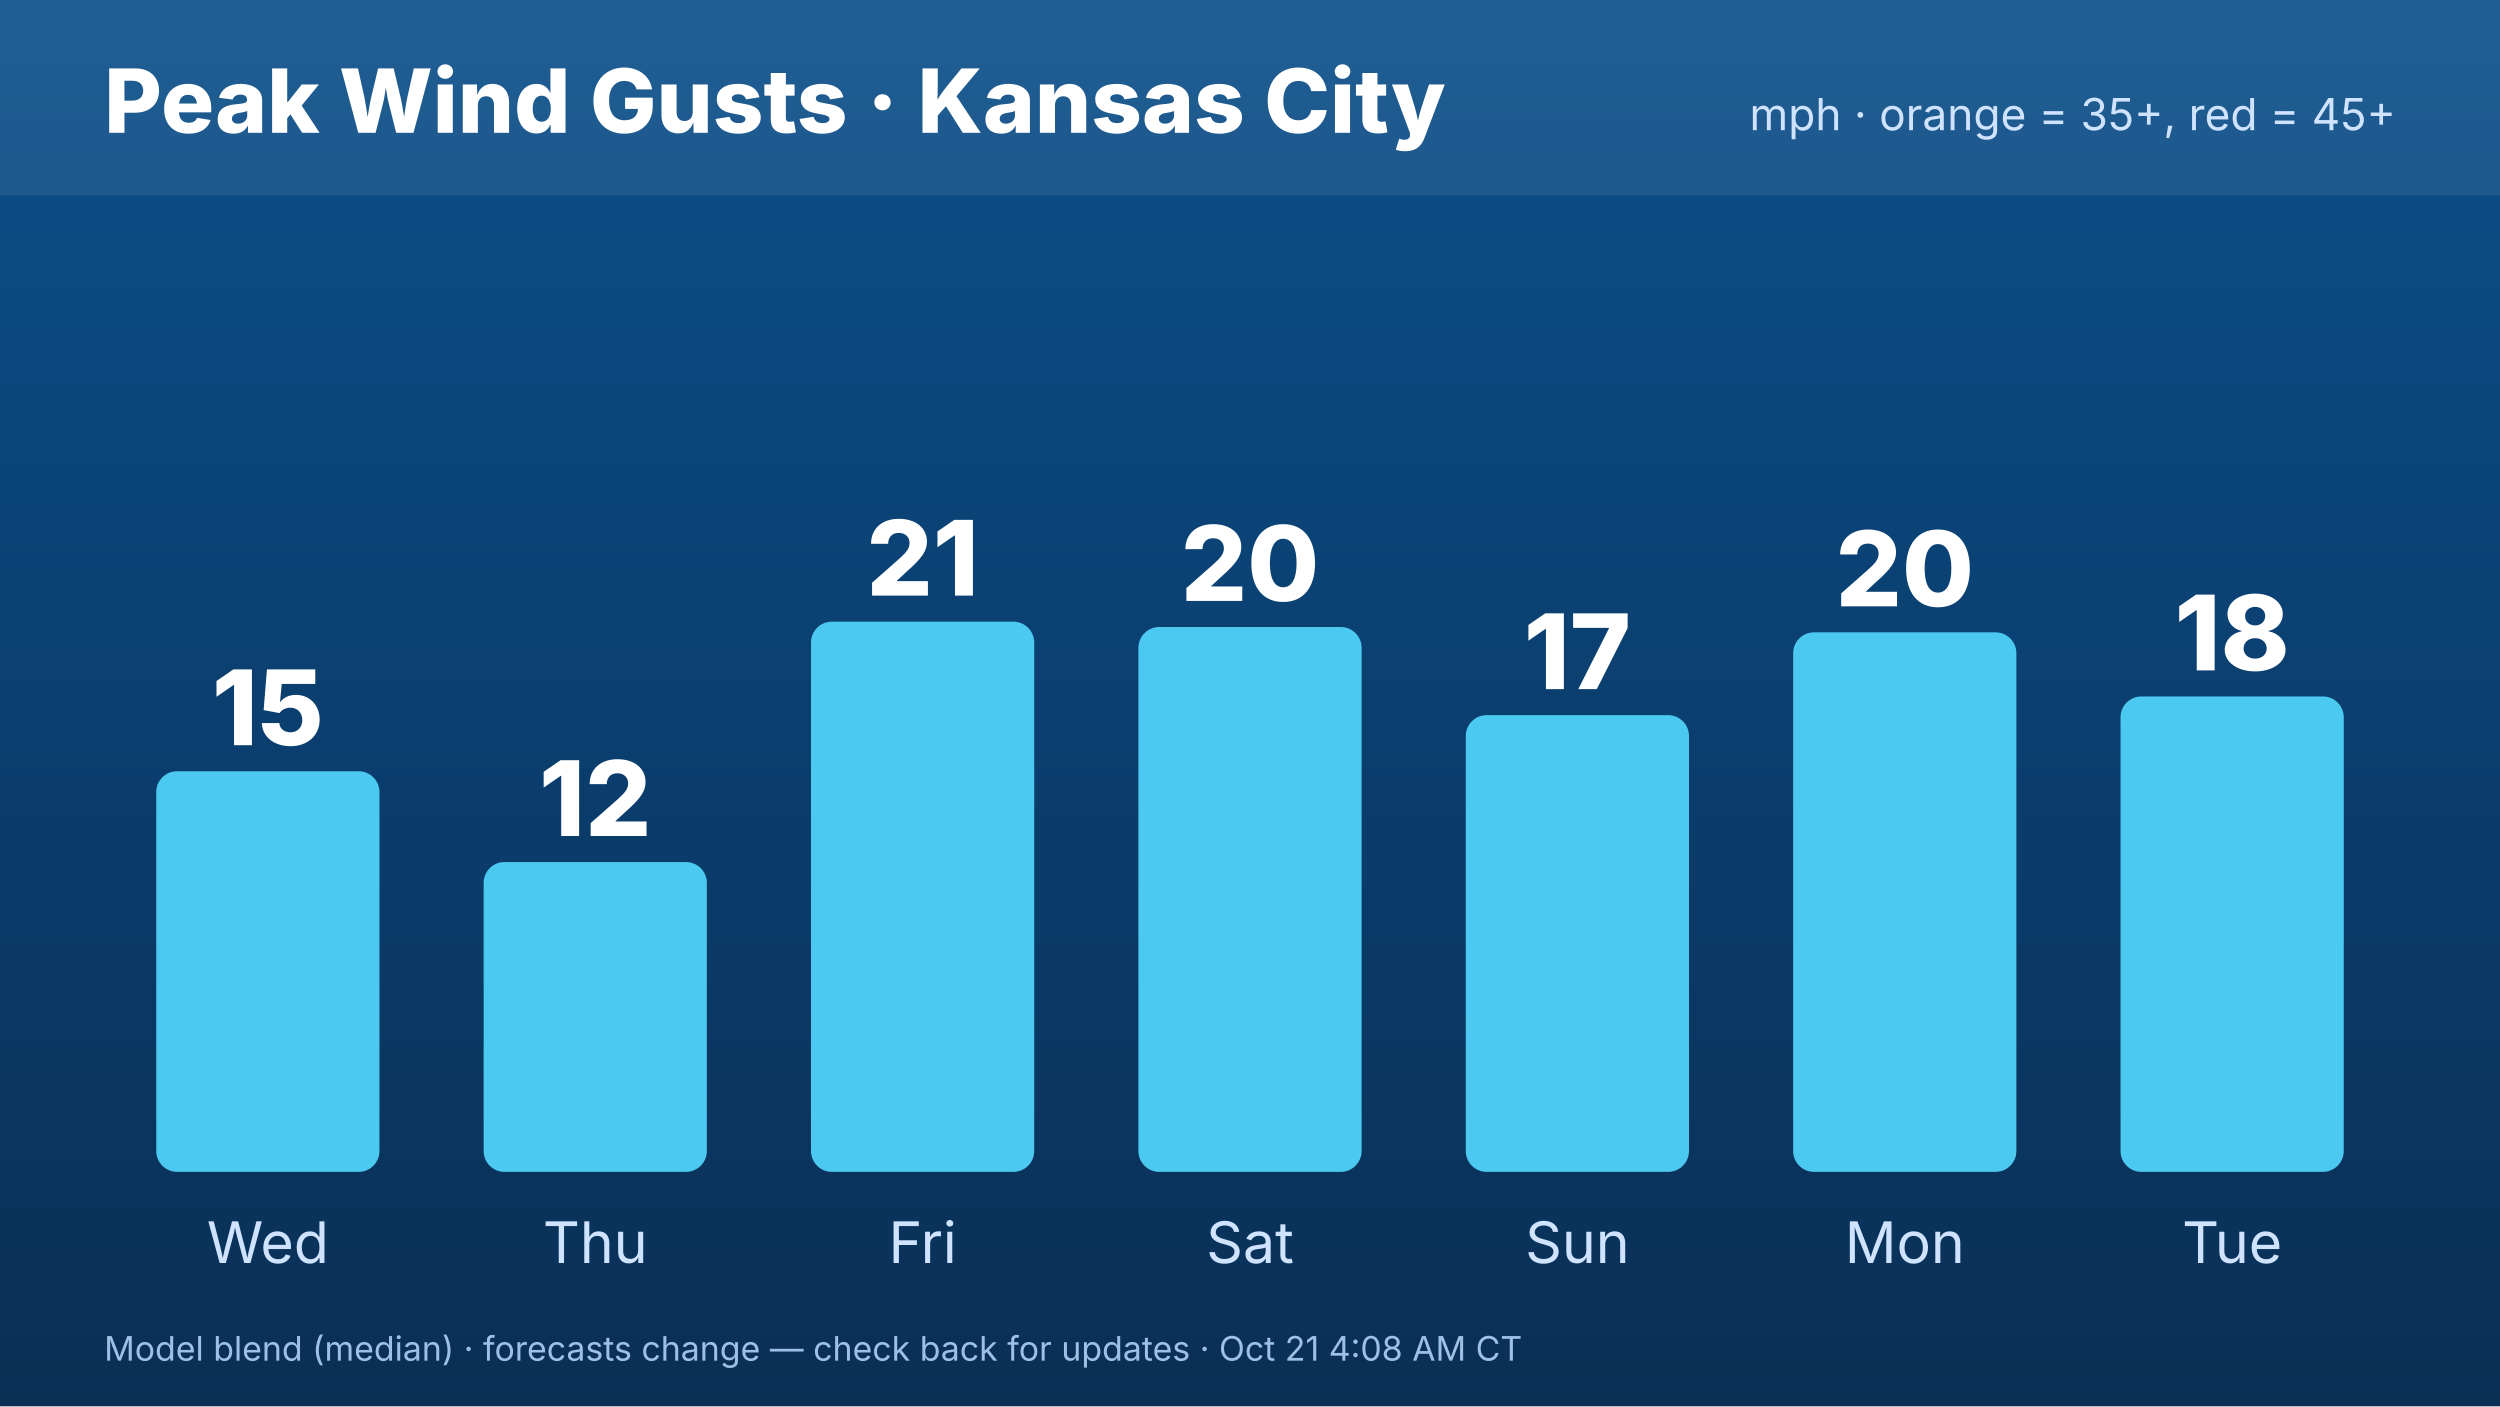
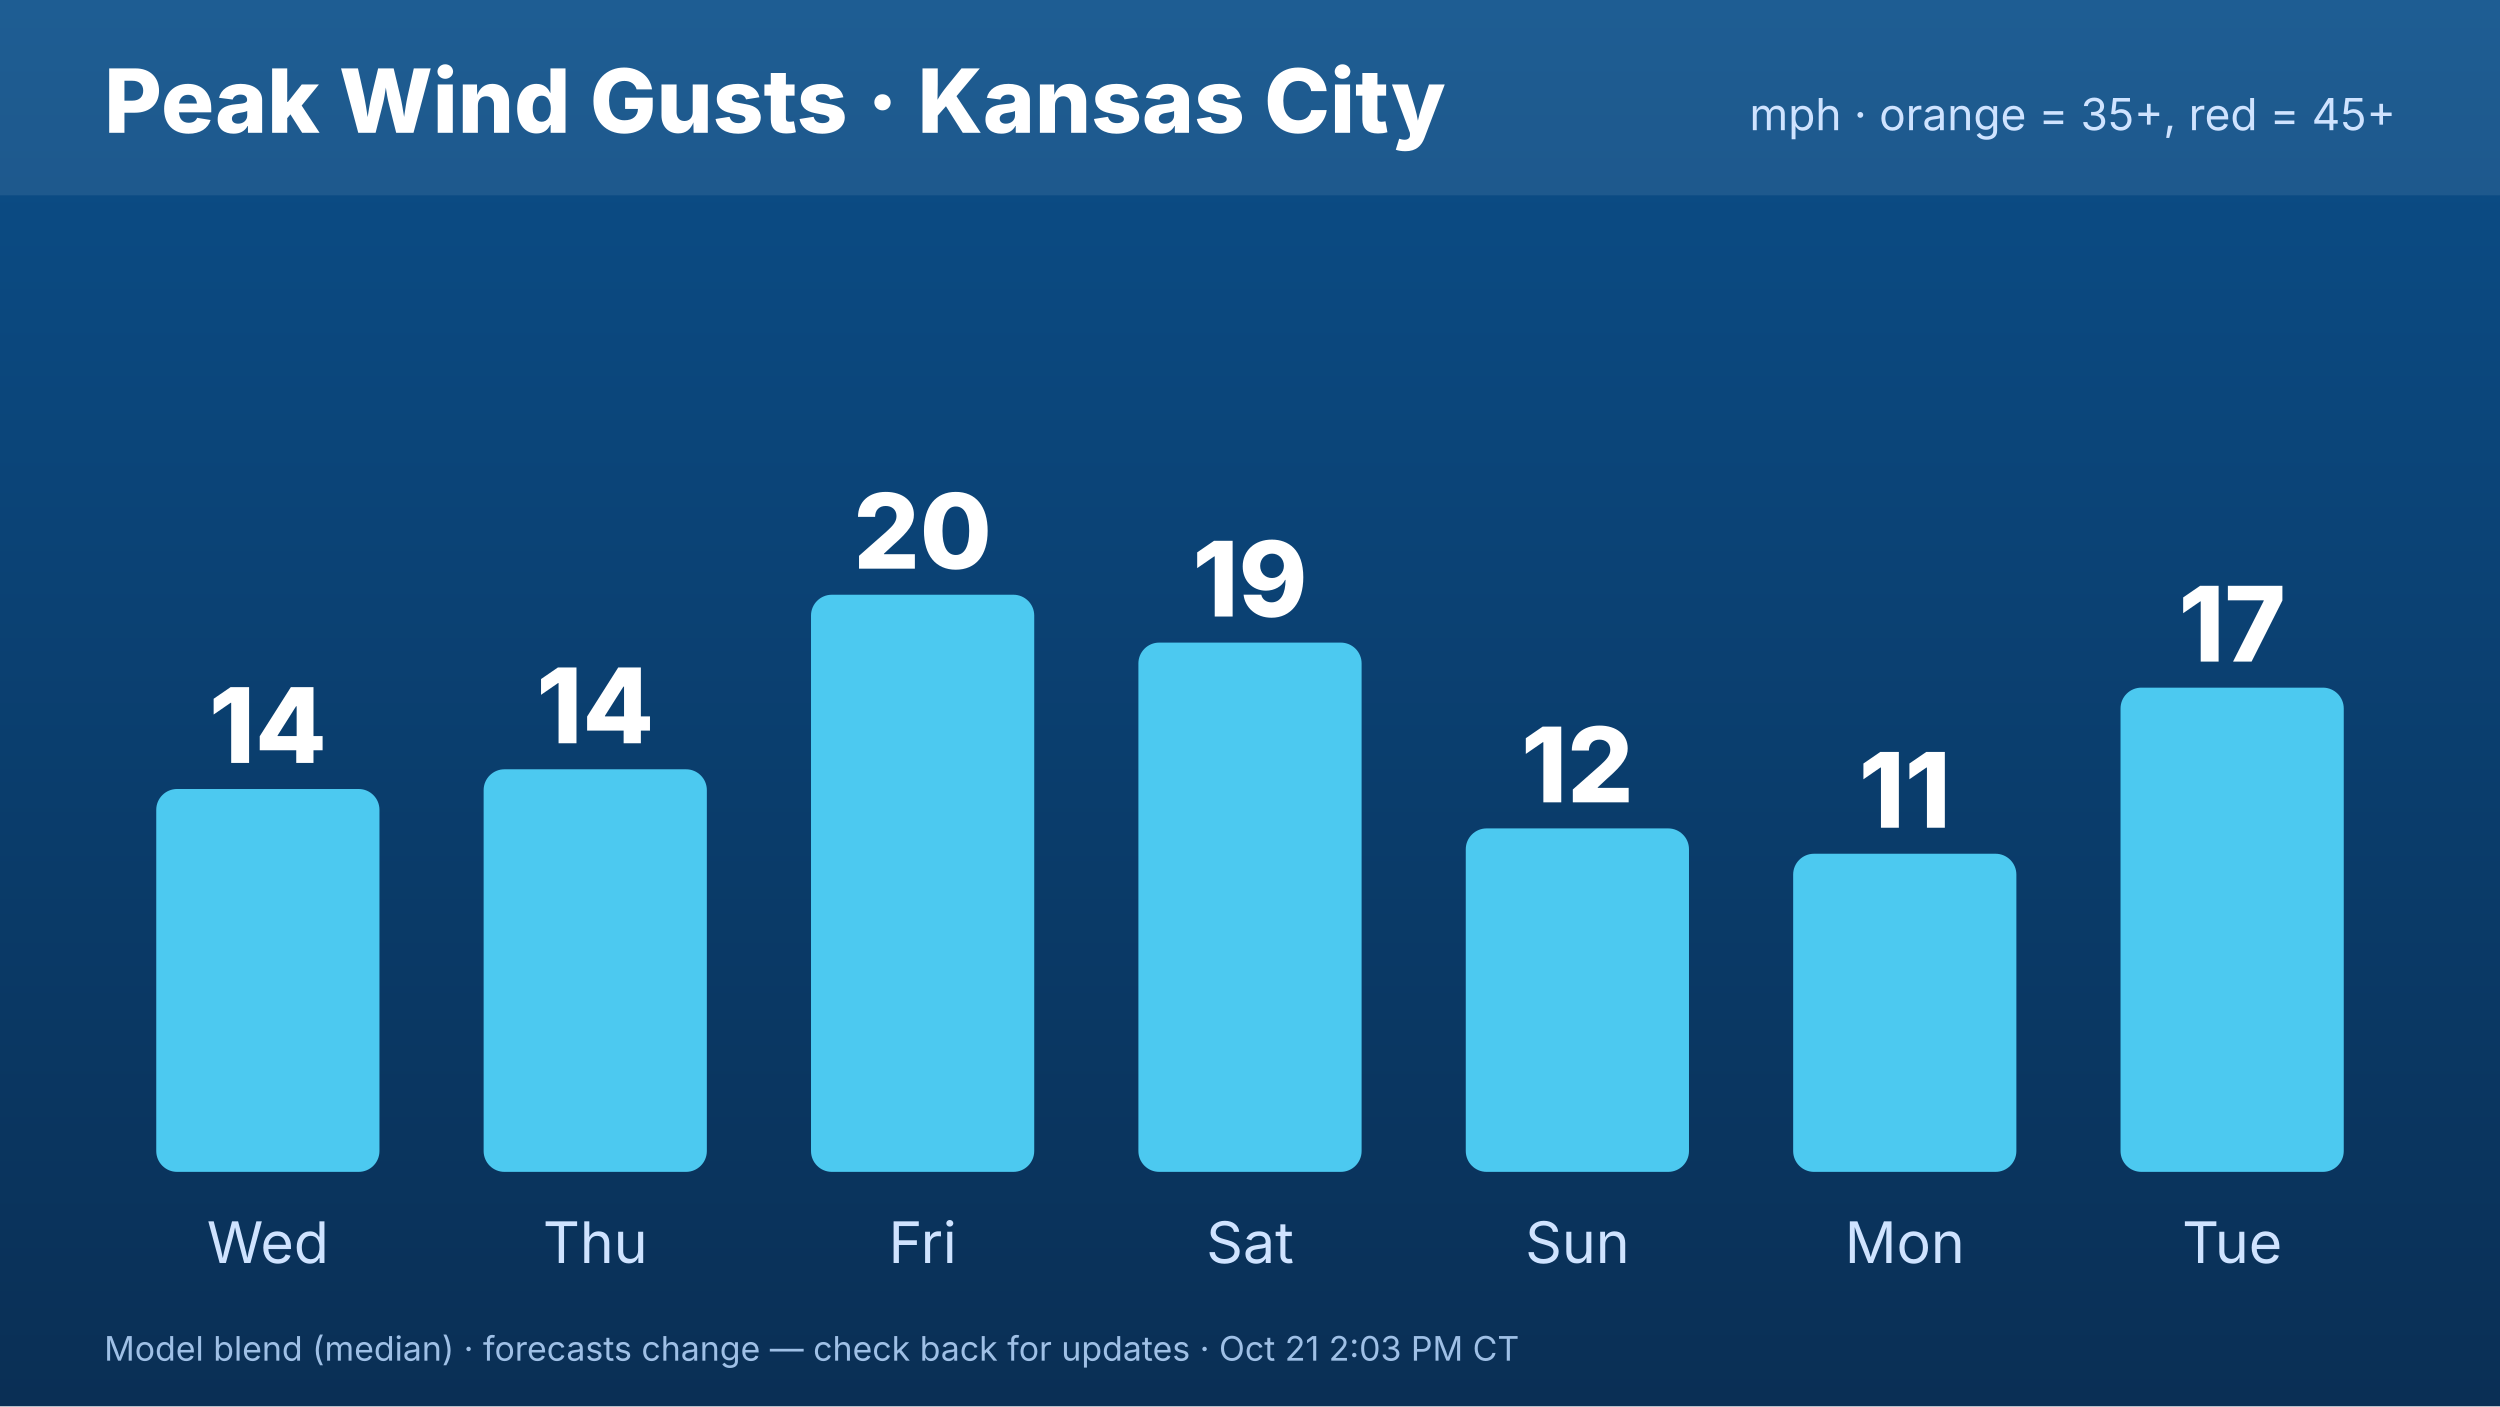
<svg xmlns="http://www.w3.org/2000/svg" width="1920" height="1080" viewBox="0 0 1920 1080" font-family="Inter,Helvetica,Arial,sans-serif">
  <defs>
    <linearGradient id="bg" x1="0" y1="0" x2="0" y2="1">
      <stop offset="0" stop-color="#0b4f8a" />
      <stop offset="1" stop-color="#0a2f55" />
    </linearGradient>
  </defs>
  <rect width="1920" height="1080" fill="url(#bg)" />
  <rect x="0" y="0" width="1920" height="150" fill="#ffffff" opacity=".08" />
  <text x="80" y="102" font-size="68" font-weight="800" fill="#fff">Peak Wind Gusts · Kansas City</text>
  <text x="1840" y="100" font-size="34" fill="#cfe3ff" text-anchor="end">mph · orange = 35+, red = 45+</text>
-   <rect x="120.0" y="592.308" width="171.429" height="307.692" rx="16" fill="#4cc9f0" />
-   <text x="205.714" y="572.308" font-size="80" font-weight="800" fill="#fff" text-anchor="middle">15</text>
+   <rect x="120.0" y="605.946" width="171.429" height="294.054" rx="16" fill="#4cc9f0" />
+   <text x="205.714" y="585.946" font-size="80" font-weight="800" fill="#fff" text-anchor="middle">14</text>
  <text x="205.714" y="970" font-size="44" fill="#cfe3ff" text-anchor="middle">Wed</text>
-   <rect x="371.429" y="662.051" width="171.429" height="237.949" rx="16" fill="#4cc9f0" />
-   <text x="457.143" y="642.051" font-size="80" font-weight="800" fill="#fff" text-anchor="middle">12</text>
+   <rect x="371.429" y="590.811" width="171.429" height="309.189" rx="16" fill="#4cc9f0" />
+   <text x="457.143" y="570.811" font-size="80" font-weight="800" fill="#fff" text-anchor="middle">14</text>
  <text x="457.143" y="970" font-size="44" fill="#cfe3ff" text-anchor="middle">Thu</text>
-   <rect x="622.857" y="477.436" width="171.429" height="422.564" rx="16" fill="#4cc9f0" />
-   <text x="708.571" y="457.436" font-size="80" font-weight="800" fill="#fff" text-anchor="middle">21</text>
+   <rect x="622.857" y="456.757" width="171.429" height="443.243" rx="16" fill="#4cc9f0" />
+   <text x="708.571" y="436.757" font-size="80" font-weight="800" fill="#fff" text-anchor="middle">20</text>
  <text x="708.571" y="970" font-size="44" fill="#cfe3ff" text-anchor="middle">Fri</text>
-   <rect x="874.286" y="481.538" width="171.429" height="418.462" rx="16" fill="#4cc9f0" />
-   <text x="960" y="461.538" font-size="80" font-weight="800" fill="#fff" text-anchor="middle">20</text>
+   <rect x="874.286" y="493.514" width="171.429" height="406.486" rx="16" fill="#4cc9f0" />
+   <text x="960" y="473.514" font-size="80" font-weight="800" fill="#fff" text-anchor="middle">19</text>
  <text x="960" y="970" font-size="44" fill="#cfe3ff" text-anchor="middle">Sat</text>
-   <rect x="1125.714" y="549.231" width="171.429" height="350.769" rx="16" fill="#4cc9f0" />
-   <text x="1211.429" y="529.231" font-size="80" font-weight="800" fill="#fff" text-anchor="middle">17</text>
+   <rect x="1125.714" y="636.216" width="171.429" height="263.784" rx="16" fill="#4cc9f0" />
+   <text x="1211.429" y="616.216" font-size="80" font-weight="800" fill="#fff" text-anchor="middle">12</text>
  <text x="1211.429" y="970" font-size="44" fill="#cfe3ff" text-anchor="middle">Sun</text>
-   <rect x="1377.143" y="485.641" width="171.429" height="414.359" rx="16" fill="#4cc9f0" />
-   <text x="1462.857" y="465.641" font-size="80" font-weight="800" fill="#fff" text-anchor="middle">20</text>
+   <rect x="1377.143" y="655.676" width="171.429" height="244.324" rx="16" fill="#4cc9f0" />
+   <text x="1462.857" y="635.676" font-size="80" font-weight="800" fill="#fff" text-anchor="middle">11</text>
  <text x="1462.857" y="970" font-size="44" fill="#cfe3ff" text-anchor="middle">Mon</text>
-   <rect x="1628.571" y="534.872" width="171.429" height="365.128" rx="16" fill="#4cc9f0" />
-   <text x="1714.286" y="514.872" font-size="80" font-weight="800" fill="#fff" text-anchor="middle">18</text>
+   <rect x="1628.571" y="528.108" width="171.429" height="371.892" rx="16" fill="#4cc9f0" />
+   <text x="1714.286" y="508.108" font-size="80" font-weight="800" fill="#fff" text-anchor="middle">17</text>
  <text x="1714.286" y="970" font-size="44" fill="#cfe3ff" text-anchor="middle">Tue</text>
-   <text x="80" y="1045" font-size="26" fill="#9fc0e6">Model blend (median) · forecasts change — check back for updates · Oct 21 4:08 AM CT</text>
+   <text x="80" y="1045" font-size="26" fill="#9fc0e6">Model blend (median) · forecasts change — check back for updates · Oct 21 2:03 PM CT</text>
</svg>
